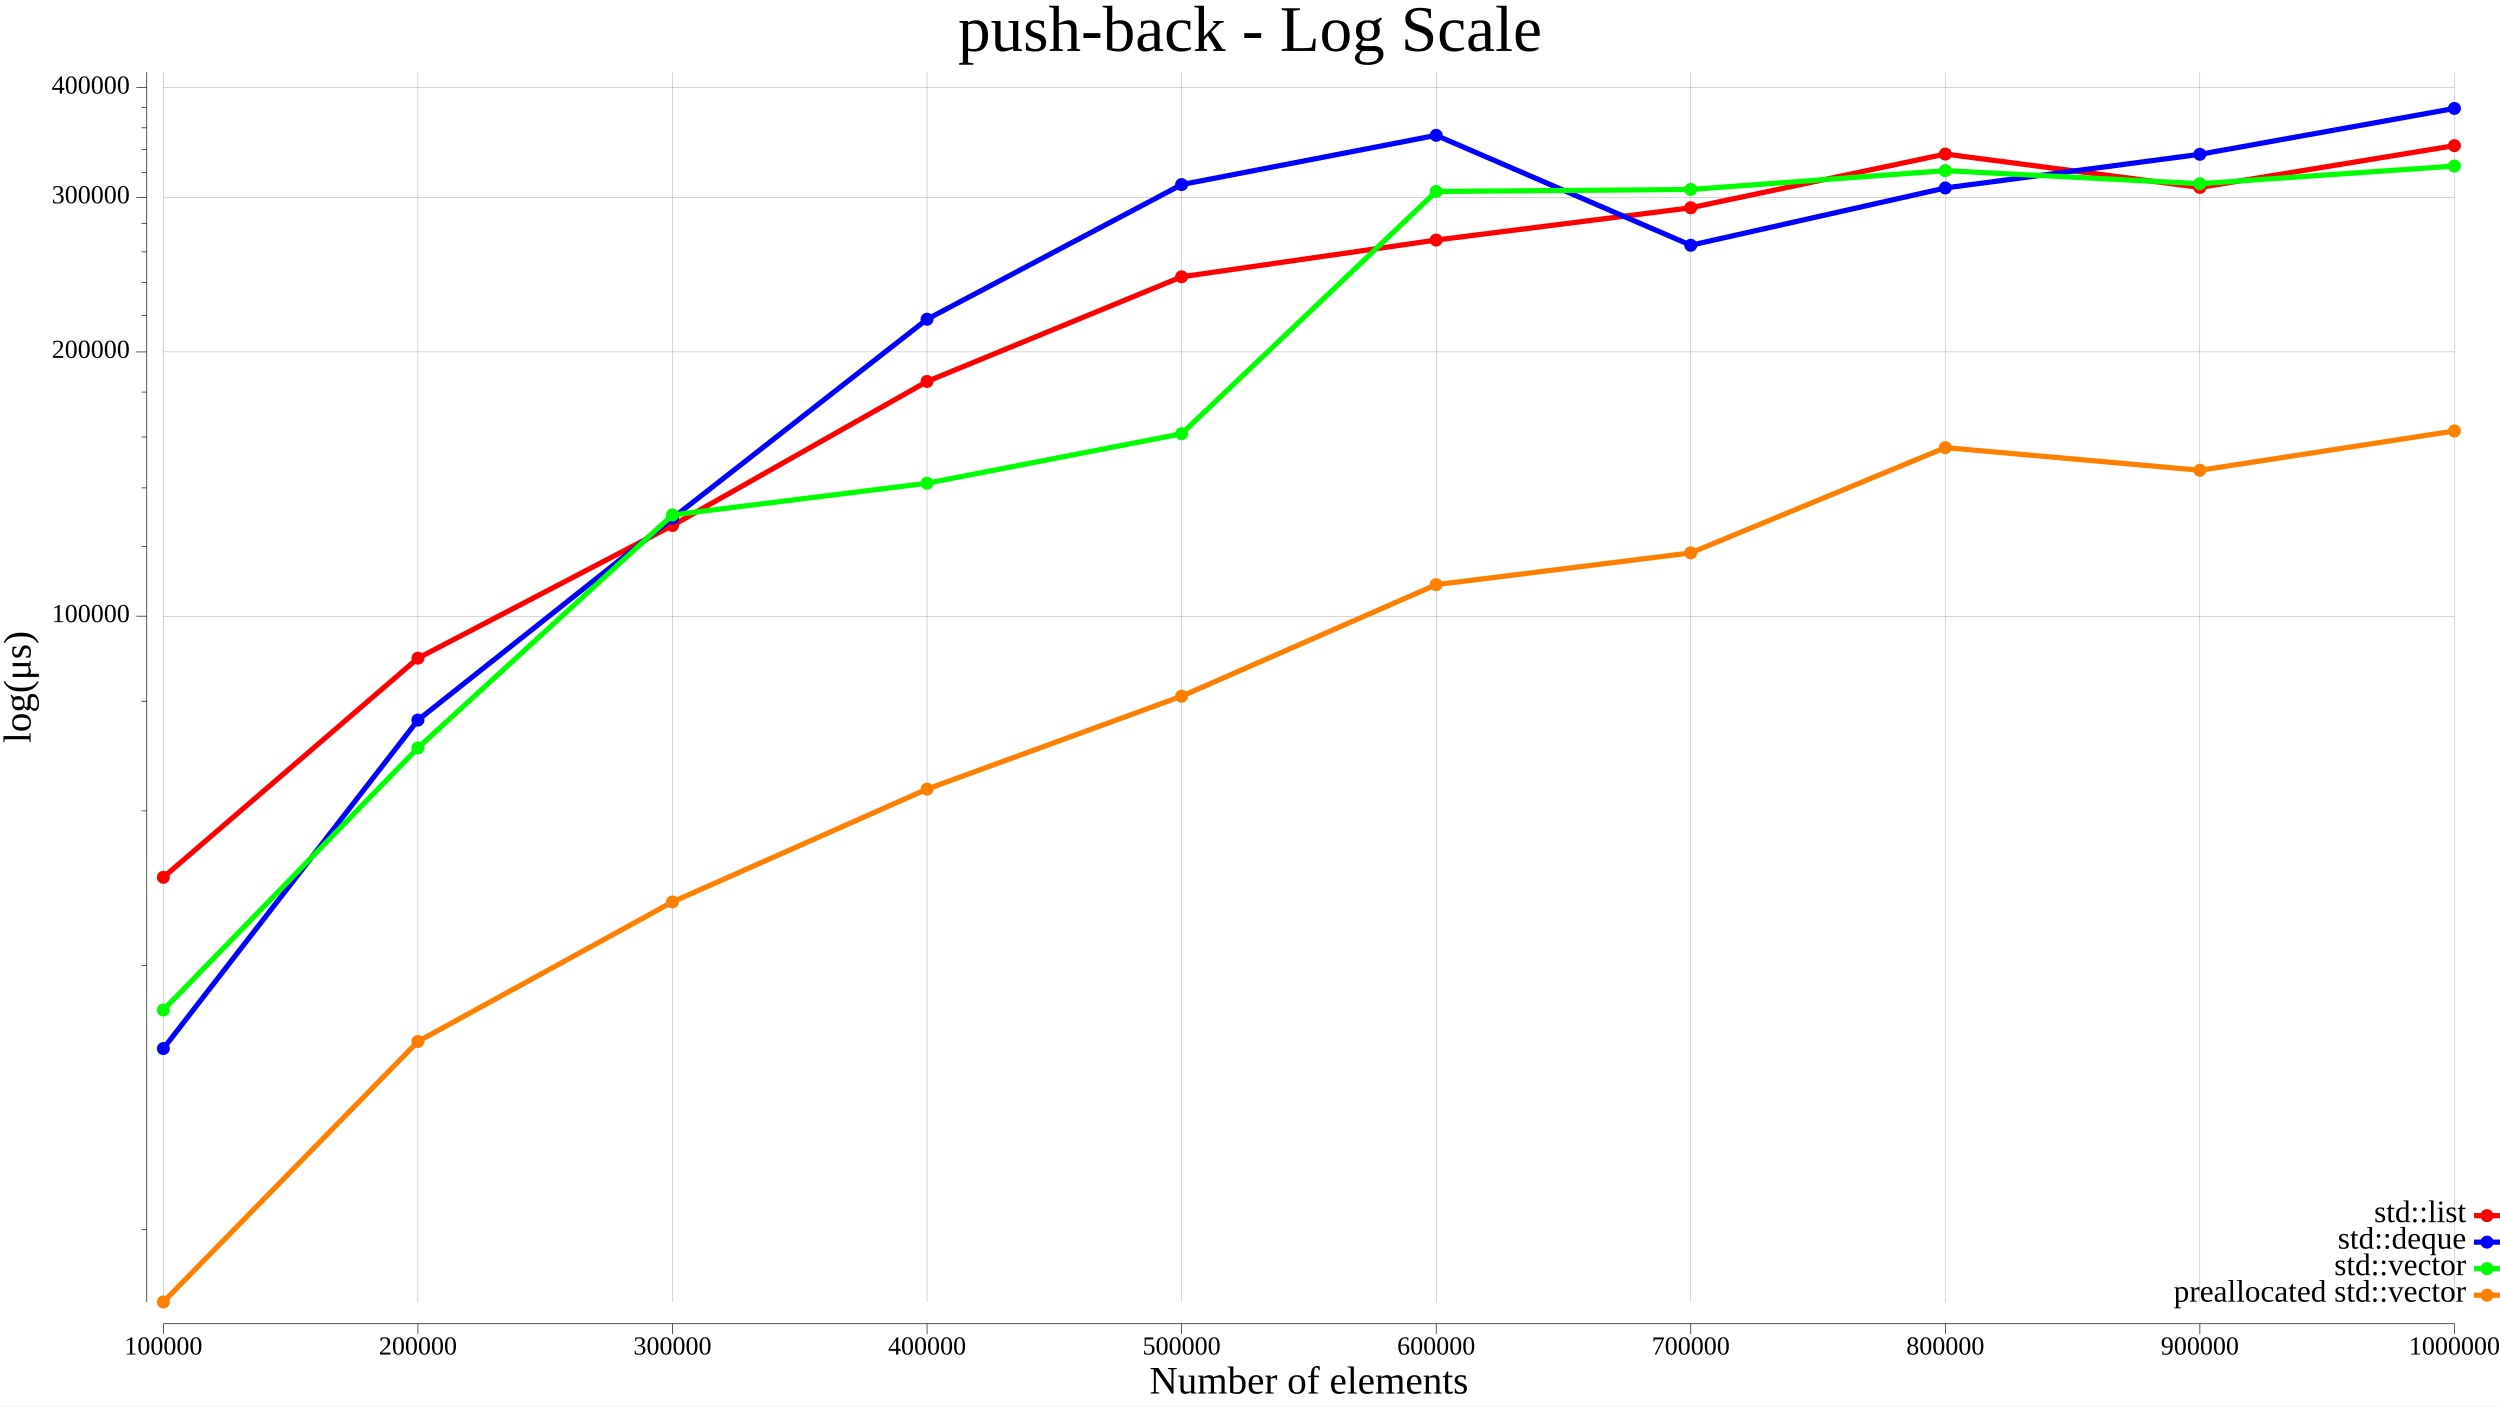
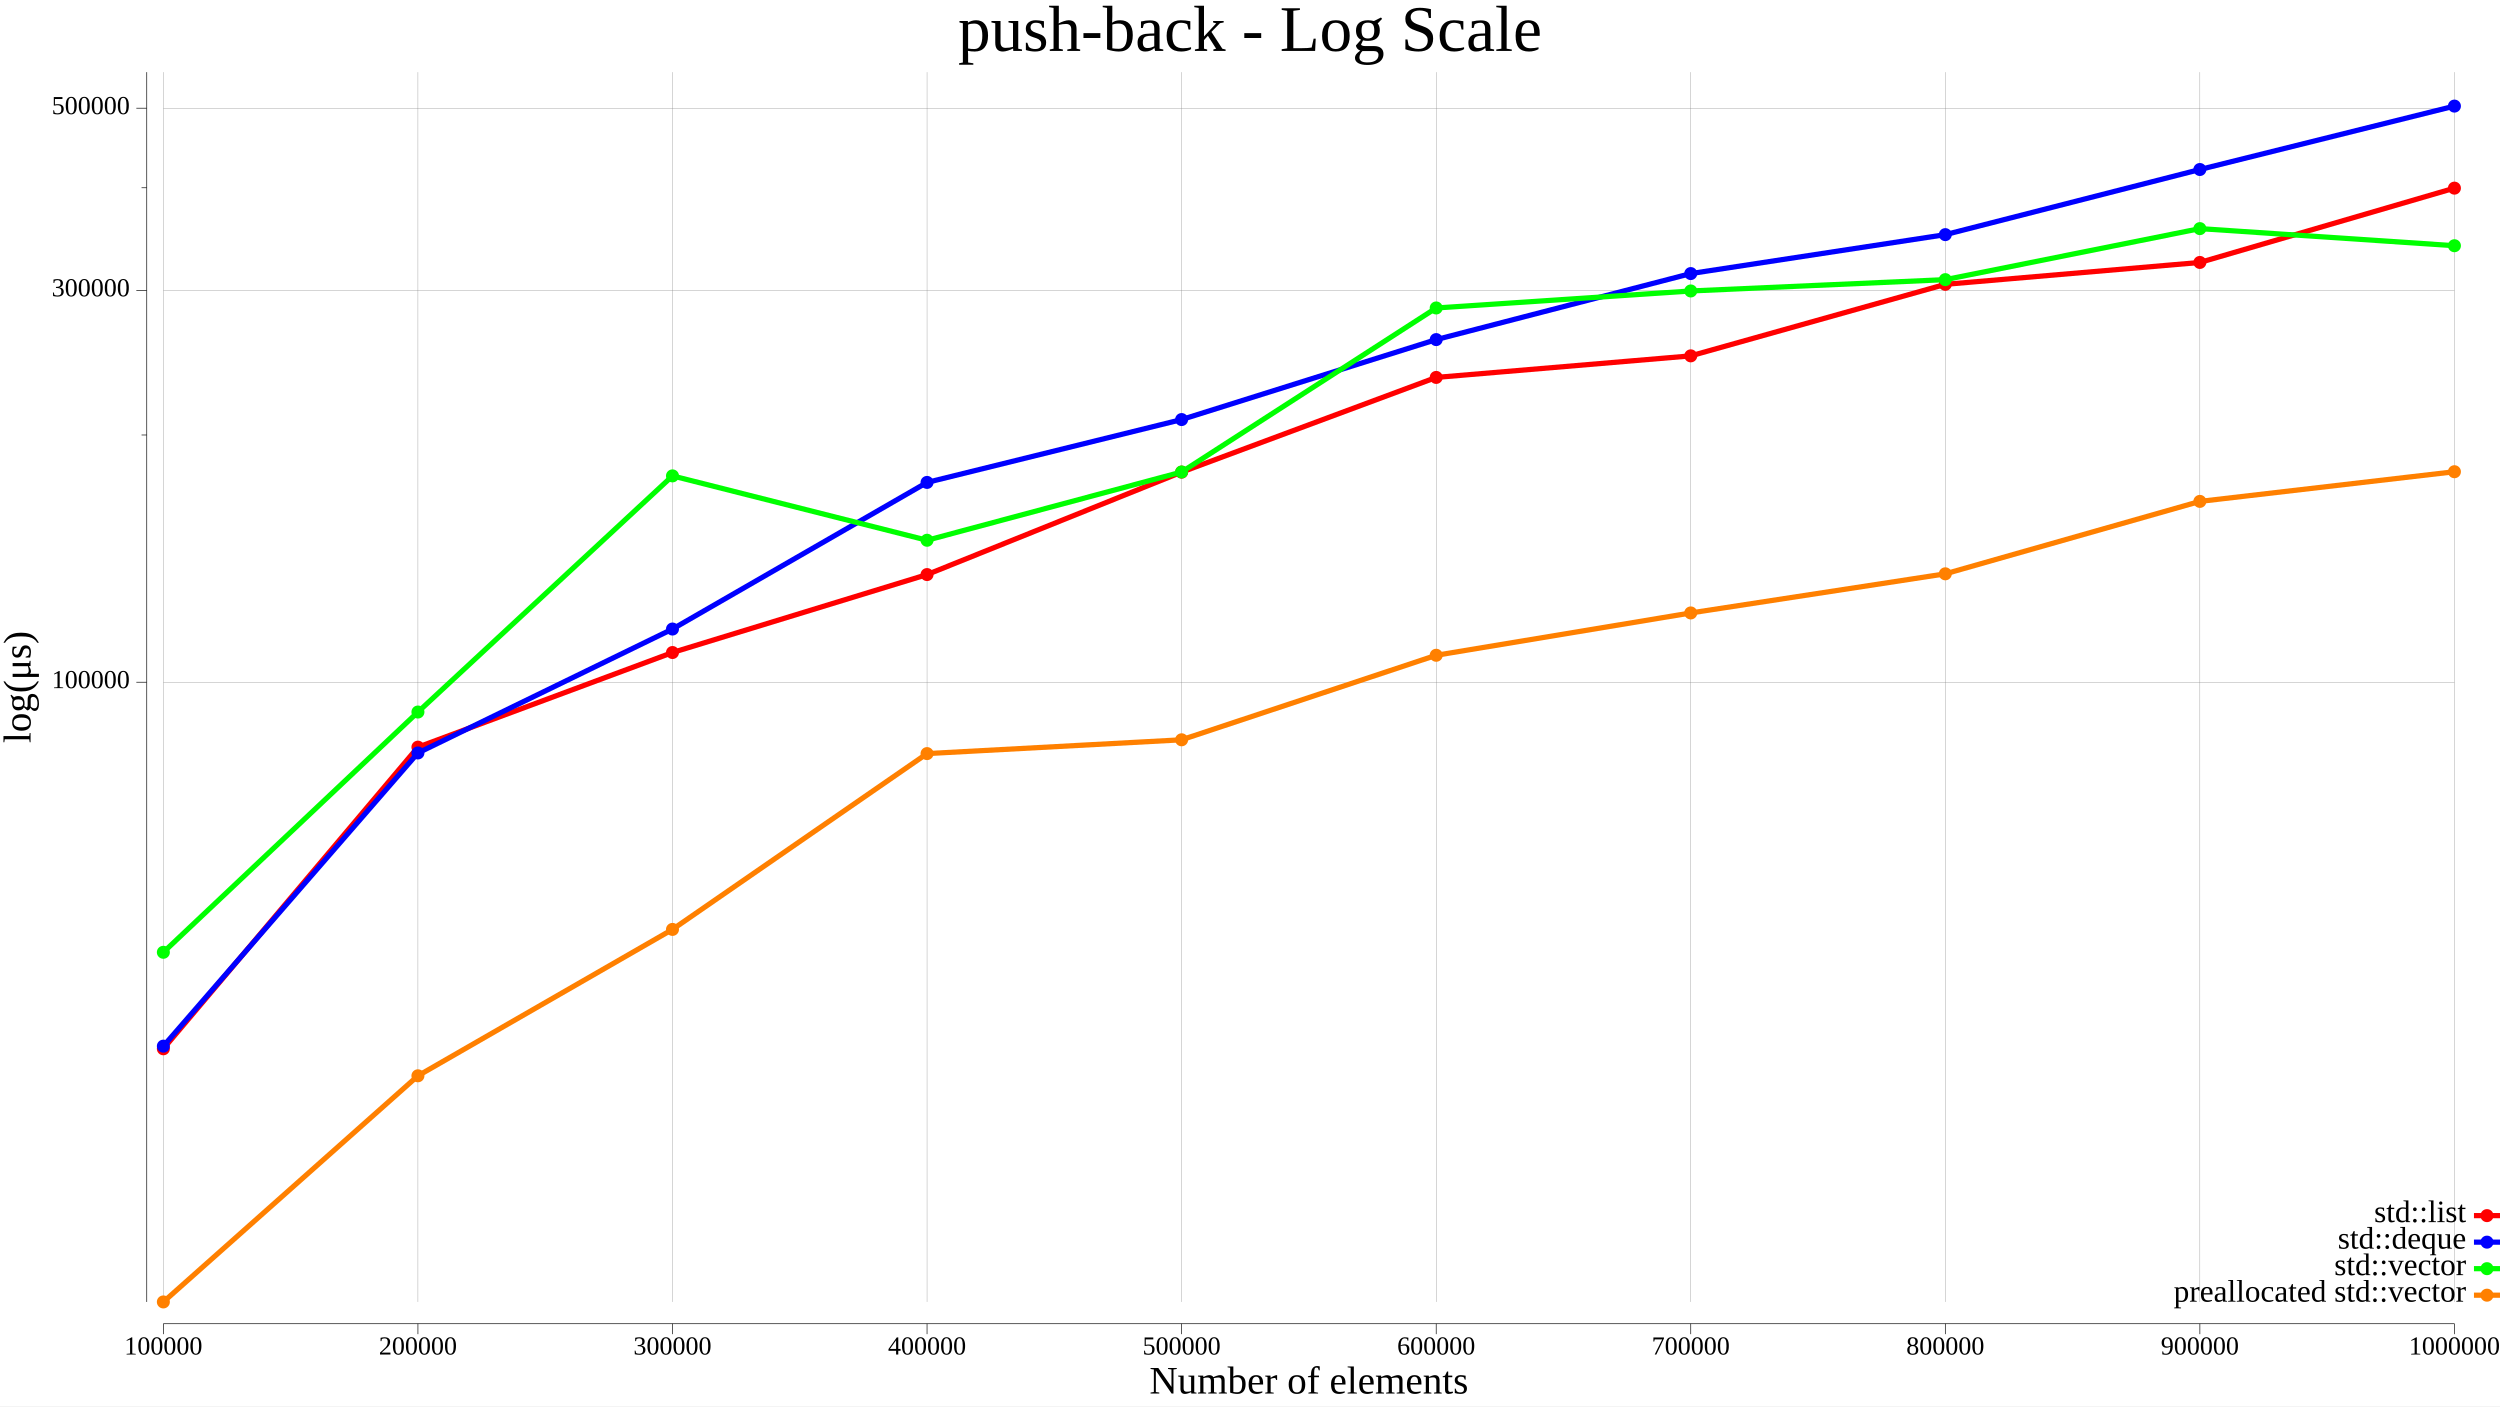
<svg xmlns="http://www.w3.org/2000/svg" width="1920pt" height="1080pt" viewBox="0 0 1920 1080">
  <g transform="scale(1, -1) translate(0, -1080)">
    <path d="M0,0L1920,0L1920,1080L0,1080Z" style="fill:#FFFFFF" />
    <text x="735.77" y="-1040.9" transform="scale(1, -1)" style="font-family:Liberation Serif;font-variant:normal;font-weight:normal;font-style:normal;font-size:50px">push-back - Log Scale</text>
    <text x="882.77" y="-9.756" transform="scale(1, -1)" style="font-family:Liberation Serif;font-variant:normal;font-weight:normal;font-style:normal;font-size:30px">Number of elements</text>
    <text x="95.462" y="-39.727" transform="scale(1, -1)" style="font-family:Liberation Serif;font-variant:normal;font-weight:normal;font-style:normal;font-size:20px">100000</text>
    <text x="290.97" y="-39.727" transform="scale(1, -1)" style="font-family:Liberation Serif;font-variant:normal;font-weight:normal;font-style:normal;font-size:20px">200000</text>
    <text x="486.47" y="-39.727" transform="scale(1, -1)" style="font-family:Liberation Serif;font-variant:normal;font-weight:normal;font-style:normal;font-size:20px">300000</text>
    <text x="681.97" y="-39.727" transform="scale(1, -1)" style="font-family:Liberation Serif;font-variant:normal;font-weight:normal;font-style:normal;font-size:20px">400000</text>
    <text x="877.48" y="-39.727" transform="scale(1, -1)" style="font-family:Liberation Serif;font-variant:normal;font-weight:normal;font-style:normal;font-size:20px">500000</text>
    <text x="1073" y="-39.727" transform="scale(1, -1)" style="font-family:Liberation Serif;font-variant:normal;font-weight:normal;font-style:normal;font-size:20px">600000</text>
    <text x="1268.5" y="-39.727" transform="scale(1, -1)" style="font-family:Liberation Serif;font-variant:normal;font-weight:normal;font-style:normal;font-size:20px">700000</text>
    <text x="1464" y="-39.727" transform="scale(1, -1)" style="font-family:Liberation Serif;font-variant:normal;font-weight:normal;font-style:normal;font-size:20px">800000</text>
    <text x="1659.5" y="-39.727" transform="scale(1, -1)" style="font-family:Liberation Serif;font-variant:normal;font-weight:normal;font-style:normal;font-size:20px">900000</text>
    <text x="1850" y="-39.727" transform="scale(1, -1)" style="font-family:Liberation Serif;font-variant:normal;font-weight:normal;font-style:normal;font-size:20px">1000000</text>
    <path d="M125.46,55.371L125.46,63.371" style="fill:none;stroke:#000000;stroke-width:0.5" />
    <path d="M320.97,55.371L320.97,63.371" style="fill:none;stroke:#000000;stroke-width:0.5" />
    <path d="M516.47,55.371L516.47,63.371" style="fill:none;stroke:#000000;stroke-width:0.5" />
    <path d="M711.97,55.371L711.97,63.371" style="fill:none;stroke:#000000;stroke-width:0.5" />
    <path d="M907.48,55.371L907.48,63.371" style="fill:none;stroke:#000000;stroke-width:0.5" />
    <path d="M1103,55.371L1103,63.371" style="fill:none;stroke:#000000;stroke-width:0.5" />
    <path d="M1298.5,55.371L1298.5,63.371" style="fill:none;stroke:#000000;stroke-width:0.5" />
    <path d="M1494,55.371L1494,63.371" style="fill:none;stroke:#000000;stroke-width:0.5" />
    <path d="M1689.5,55.371L1689.5,63.371" style="fill:none;stroke:#000000;stroke-width:0.5" />
    <path d="M1885,55.371L1885,63.371" style="fill:none;stroke:#000000;stroke-width:0.5" />
    <path d="M125.46,63.371L1885,63.371" style="fill:none;stroke:#000000;stroke-width:0.5" />
    <g transform="rotate(90)">
      <text x="509.33" y="23.467" transform="scale(1, -1)" style="font-family:Liberation Serif;font-variant:normal;font-weight:normal;font-style:normal;font-size:30px">log(μs)</text>
    </g>
-     <text x="39.712" y="-602.21" transform="scale(1, -1)" style="font-family:Liberation Serif;font-variant:normal;font-weight:normal;font-style:normal;font-size:20px">100000</text>
-     <text x="39.712" y="-805.15" transform="scale(1, -1)" style="font-family:Liberation Serif;font-variant:normal;font-weight:normal;font-style:normal;font-size:20px">200000</text>
-     <text x="39.712" y="-923.87" transform="scale(1, -1)" style="font-family:Liberation Serif;font-variant:normal;font-weight:normal;font-style:normal;font-size:20px">300000</text>
-     <text x="39.712" y="-1008.1" transform="scale(1, -1)" style="font-family:Liberation Serif;font-variant:normal;font-weight:normal;font-style:normal;font-size:20px">400000</text>
-     <path d="M104.71,606.78L112.71,606.78" style="fill:none;stroke:#000000;stroke-width:0.5" />
-     <path d="M104.71,809.72L112.71,809.72" style="fill:none;stroke:#000000;stroke-width:0.5" />
-     <path d="M104.71,928.44L112.71,928.44" style="fill:none;stroke:#000000;stroke-width:0.5" />
-     <path d="M104.71,1012.7L112.71,1012.7" style="fill:none;stroke:#000000;stroke-width:0.5" />
-     <path d="M108.71,135.57L112.71,135.57" style="fill:none;stroke:#000000;stroke-width:0.5" />
-     <path d="M108.71,338.51L112.71,338.51" style="fill:none;stroke:#000000;stroke-width:0.5" />
-     <path d="M108.71,457.22L112.71,457.22" style="fill:none;stroke:#000000;stroke-width:0.5" />
-     <path d="M108.71,541.45L112.71,541.45" style="fill:none;stroke:#000000;stroke-width:0.5" />
-     <path d="M108.71,660.16L112.71,660.16" style="fill:none;stroke:#000000;stroke-width:0.5" />
-     <path d="M108.71,705.3L112.71,705.3" style="fill:none;stroke:#000000;stroke-width:0.5" />
-     <path d="M108.71,744.39L112.71,744.39" style="fill:none;stroke:#000000;stroke-width:0.5" />
-     <path d="M108.71,778.88L112.71,778.88" style="fill:none;stroke:#000000;stroke-width:0.5" />
-     <path d="M108.71,837.63L112.71,837.63" style="fill:none;stroke:#000000;stroke-width:0.5" />
-     <path d="M108.71,863.11L112.71,863.11" style="fill:none;stroke:#000000;stroke-width:0.5" />
-     <path d="M108.71,886.54L112.71,886.54" style="fill:none;stroke:#000000;stroke-width:0.5" />
-     <path d="M108.71,908.24L112.71,908.24" style="fill:none;stroke:#000000;stroke-width:0.5" />
-     <path d="M108.71,947.33L112.71,947.33" style="fill:none;stroke:#000000;stroke-width:0.5" />
-     <path d="M108.71,965.08L112.71,965.08" style="fill:none;stroke:#000000;stroke-width:0.5" />
-     <path d="M108.71,981.82L112.71,981.82" style="fill:none;stroke:#000000;stroke-width:0.5" />
-     <path d="M108.71,997.65L112.71,997.65" style="fill:none;stroke:#000000;stroke-width:0.5" />
+     <text x="39.712" y="-551.49" transform="scale(1, -1)" style="font-family:Liberation Serif;font-variant:normal;font-weight:normal;font-style:normal;font-size:20px">100000</text>
+     <text x="39.712" y="-852.42" transform="scale(1, -1)" style="font-family:Liberation Serif;font-variant:normal;font-weight:normal;font-style:normal;font-size:20px">300000</text>
+     <text x="39.712" y="-992.34" transform="scale(1, -1)" style="font-family:Liberation Serif;font-variant:normal;font-weight:normal;font-style:normal;font-size:20px">500000</text>
+     <path d="M104.71,556.06L112.71,556.06" style="fill:none;stroke:#000000;stroke-width:0.5" />
+     <path d="M104.71,856.99L112.71,856.99" style="fill:none;stroke:#000000;stroke-width:0.5" />
+     <path d="M104.71,996.91L112.71,996.91" style="fill:none;stroke:#000000;stroke-width:0.5" />
+     <path d="M108.71,745.93L112.71,745.93" style="fill:none;stroke:#000000;stroke-width:0.5" />
+     <path d="M108.71,935.79L112.71,935.79" style="fill:none;stroke:#000000;stroke-width:0.5" />
    <path d="M112.71,80.11L112.71,1024.6" style="fill:none;stroke:#000000;stroke-width:0.5" />
    <path d="M125.46,80.11L125.46,1024.6" style="fill:none;stroke:#808080;stroke-width:0.25" />
    <path d="M320.97,80.11L320.97,1024.6" style="fill:none;stroke:#808080;stroke-width:0.25" />
    <path d="M516.47,80.11L516.47,1024.6" style="fill:none;stroke:#808080;stroke-width:0.25" />
    <path d="M711.97,80.11L711.97,1024.6" style="fill:none;stroke:#808080;stroke-width:0.25" />
    <path d="M907.48,80.11L907.48,1024.6" style="fill:none;stroke:#808080;stroke-width:0.25" />
    <path d="M1103,80.11L1103,1024.6" style="fill:none;stroke:#808080;stroke-width:0.25" />
    <path d="M1298.5,80.11L1298.5,1024.6" style="fill:none;stroke:#808080;stroke-width:0.25" />
    <path d="M1494,80.11L1494,1024.6" style="fill:none;stroke:#808080;stroke-width:0.25" />
    <path d="M1689.5,80.11L1689.5,1024.6" style="fill:none;stroke:#808080;stroke-width:0.25" />
    <path d="M1885,80.11L1885,1024.6" style="fill:none;stroke:#808080;stroke-width:0.25" />
-     <path d="M125.46,606.78L1885,606.78" style="fill:none;stroke:#808080;stroke-width:0.25" />
-     <path d="M125.46,809.72L1885,809.72" style="fill:none;stroke:#808080;stroke-width:0.25" />
-     <path d="M125.46,928.44L1885,928.44" style="fill:none;stroke:#808080;stroke-width:0.25" />
-     <path d="M125.46,1012.7L1885,1012.7" style="fill:none;stroke:#808080;stroke-width:0.25" />
-     <path d="M125.46,406.23L320.97,574.51L516.47,676.45L711.97,787.03L907.48,867.42L1103,895.66L1298.5,920.45L1494,961.69L1689.5,936.04L1885,968.15" style="fill:none;stroke:#FF0000;stroke-width:4" />
-     <path d="M130.46,406.23A5,5 0 1 1 120.46,406.23A5,5 0 1 1 130.46,406.23Z" style="fill:#FF0000" />
-     <path d="M325.97,574.51A5,5 0 1 1 315.97,574.51A5,5 0 1 1 325.97,574.51Z" style="fill:#FF0000" />
-     <path d="M521.47,676.45A5,5 0 1 1 511.47,676.45A5,5 0 1 1 521.47,676.45Z" style="fill:#FF0000" />
-     <path d="M716.97,787.03A5,5 0 1 1 706.97,787.03A5,5 0 1 1 716.97,787.03Z" style="fill:#FF0000" />
-     <path d="M912.48,867.42A5,5 0 1 1 902.48,867.42A5,5 0 1 1 912.48,867.42Z" style="fill:#FF0000" />
-     <path d="M1108,895.66A5,5 0 1 1 1098,895.66A5,5 0 1 1 1108,895.66Z" style="fill:#FF0000" />
-     <path d="M1303.5,920.45A5,5 0 1 1 1293.5,920.45A5,5 0 1 1 1303.5,920.45Z" style="fill:#FF0000" />
-     <path d="M1499,961.69A5,5 0 1 1 1489,961.69A5,5 0 1 1 1499,961.69Z" style="fill:#FF0000" />
-     <path d="M1694.5,936.04A5,5 0 1 1 1684.5,936.04A5,5 0 1 1 1694.5,936.04Z" style="fill:#FF0000" />
-     <path d="M1890,968.15A5,5 0 1 1 1880,968.15A5,5 0 1 1 1890,968.15Z" style="fill:#FF0000" />
-     <path d="M125.46,274.7L320.97,526.99L516.47,682.02L711.97,834.83L907.48,938.24L1103,976.06L1298.5,891.65L1494,935.65L1689.5,961.5L1885,996.72" style="fill:none;stroke:#0000FF;stroke-width:4" />
-     <path d="M130.46,274.7A5,5 0 1 1 120.46,274.7A5,5 0 1 1 130.46,274.7Z" style="fill:#0000FF" />
-     <path d="M325.97,526.99A5,5 0 1 1 315.97,526.99A5,5 0 1 1 325.97,526.99Z" style="fill:#0000FF" />
-     <path d="M521.47,682.02A5,5 0 1 1 511.47,682.02A5,5 0 1 1 521.47,682.02Z" style="fill:#0000FF" />
-     <path d="M716.97,834.83A5,5 0 1 1 706.97,834.83A5,5 0 1 1 716.97,834.83Z" style="fill:#0000FF" />
-     <path d="M912.48,938.24A5,5 0 1 1 902.48,938.24A5,5 0 1 1 912.48,938.24Z" style="fill:#0000FF" />
-     <path d="M1108,976.06A5,5 0 1 1 1098,976.06A5,5 0 1 1 1108,976.06Z" style="fill:#0000FF" />
-     <path d="M1303.5,891.65A5,5 0 1 1 1293.5,891.65A5,5 0 1 1 1303.5,891.65Z" style="fill:#0000FF" />
-     <path d="M1499,935.65A5,5 0 1 1 1489,935.65A5,5 0 1 1 1499,935.65Z" style="fill:#0000FF" />
-     <path d="M1694.5,961.5A5,5 0 1 1 1684.5,961.5A5,5 0 1 1 1694.5,961.5Z" style="fill:#0000FF" />
-     <path d="M1890,996.72A5,5 0 1 1 1880,996.72A5,5 0 1 1 1890,996.72Z" style="fill:#0000FF" />
-     <path d="M125.46,304.32L320.97,505.6L516.47,684.51L711.97,708.89L907.48,746.87L1103,932.94L1298.5,934.5L1494,948.93L1689.5,938.92L1885,952.46" style="fill:none;stroke:#00FF00;stroke-width:4" />
-     <path d="M130.46,304.32A5,5 0 1 1 120.46,304.32A5,5 0 1 1 130.46,304.32Z" style="fill:#00FF00" />
-     <path d="M325.97,505.6A5,5 0 1 1 315.97,505.6A5,5 0 1 1 325.97,505.6Z" style="fill:#00FF00" />
-     <path d="M521.47,684.51A5,5 0 1 1 511.47,684.51A5,5 0 1 1 521.47,684.51Z" style="fill:#00FF00" />
-     <path d="M716.97,708.89A5,5 0 1 1 706.97,708.89A5,5 0 1 1 716.97,708.89Z" style="fill:#00FF00" />
-     <path d="M912.48,746.87A5,5 0 1 1 902.48,746.87A5,5 0 1 1 912.48,746.87Z" style="fill:#00FF00" />
-     <path d="M1108,932.94A5,5 0 1 1 1098,932.94A5,5 0 1 1 1108,932.94Z" style="fill:#00FF00" />
-     <path d="M1303.5,934.5A5,5 0 1 1 1293.5,934.5A5,5 0 1 1 1303.5,934.5Z" style="fill:#00FF00" />
-     <path d="M1499,948.93A5,5 0 1 1 1489,948.93A5,5 0 1 1 1499,948.93Z" style="fill:#00FF00" />
-     <path d="M1694.5,938.92A5,5 0 1 1 1684.5,938.92A5,5 0 1 1 1694.5,938.92Z" style="fill:#00FF00" />
-     <path d="M1890,952.46A5,5 0 1 1 1880,952.46A5,5 0 1 1 1890,952.46Z" style="fill:#00FF00" />
-     <path d="M125.46,80.11L320.97,280.12L516.47,387.31L711.97,473.97L907.48,545.32L1103,630.99L1298.5,655.39L1494,736.22L1689.5,718.84L1885,749.03" style="fill:none;stroke:#FF8000;stroke-width:4" />
+     <path d="M125.46,556.06L1885,556.06" style="fill:none;stroke:#808080;stroke-width:0.25" />
+     <path d="M125.46,856.99L1885,856.99" style="fill:none;stroke:#808080;stroke-width:0.25" />
+     <path d="M125.46,996.91L1885,996.91" style="fill:none;stroke:#808080;stroke-width:0.25" />
+     <path d="M125.46,274.54L320.97,506.18L516.47,578.86L711.97,638.73L907.48,717.41L1103,790.14L1298.5,806.7L1494,861.63L1689.5,878.44L1885,935.51" style="fill:none;stroke:#FF0000;stroke-width:4" />
+     <path d="M130.46,274.54A5,5 0 1 1 120.46,274.54A5,5 0 1 1 130.46,274.54Z" style="fill:#FF0000" />
+     <path d="M325.97,506.18A5,5 0 1 1 315.97,506.18A5,5 0 1 1 325.97,506.18Z" style="fill:#FF0000" />
+     <path d="M521.47,578.86A5,5 0 1 1 511.47,578.86A5,5 0 1 1 521.47,578.86Z" style="fill:#FF0000" />
+     <path d="M716.97,638.73A5,5 0 1 1 706.97,638.73A5,5 0 1 1 716.97,638.73Z" style="fill:#FF0000" />
+     <path d="M912.48,717.41A5,5 0 1 1 902.48,717.41A5,5 0 1 1 912.48,717.41Z" style="fill:#FF0000" />
+     <path d="M1108,790.14A5,5 0 1 1 1098,790.14A5,5 0 1 1 1108,790.14Z" style="fill:#FF0000" />
+     <path d="M1303.5,806.7A5,5 0 1 1 1293.5,806.7A5,5 0 1 1 1303.5,806.7Z" style="fill:#FF0000" />
+     <path d="M1499,861.63A5,5 0 1 1 1489,861.63A5,5 0 1 1 1499,861.63Z" style="fill:#FF0000" />
+     <path d="M1694.5,878.44A5,5 0 1 1 1684.5,878.44A5,5 0 1 1 1694.5,878.44Z" style="fill:#FF0000" />
+     <path d="M1890,935.51A5,5 0 1 1 1880,935.51A5,5 0 1 1 1890,935.51Z" style="fill:#FF0000" />
+     <path d="M125.46,276.56L320.97,501.73L516.47,596.9L711.97,709.5L907.48,757.78L1103,819.19L1298.5,869.9L1494,899.8L1689.5,949.82L1885,998.52" style="fill:none;stroke:#0000FF;stroke-width:4" />
+     <path d="M130.46,276.56A5,5 0 1 1 120.46,276.56A5,5 0 1 1 130.46,276.56Z" style="fill:#0000FF" />
+     <path d="M325.97,501.73A5,5 0 1 1 315.97,501.73A5,5 0 1 1 325.97,501.73Z" style="fill:#0000FF" />
+     <path d="M521.47,596.9A5,5 0 1 1 511.47,596.9A5,5 0 1 1 521.47,596.9Z" style="fill:#0000FF" />
+     <path d="M716.97,709.5A5,5 0 1 1 706.97,709.5A5,5 0 1 1 716.97,709.5Z" style="fill:#0000FF" />
+     <path d="M912.48,757.78A5,5 0 1 1 902.48,757.78A5,5 0 1 1 912.48,757.78Z" style="fill:#0000FF" />
+     <path d="M1108,819.19A5,5 0 1 1 1098,819.19A5,5 0 1 1 1108,819.19Z" style="fill:#0000FF" />
+     <path d="M1303.5,869.9A5,5 0 1 1 1293.5,869.9A5,5 0 1 1 1303.5,869.9Z" style="fill:#0000FF" />
+     <path d="M1499,899.8A5,5 0 1 1 1489,899.8A5,5 0 1 1 1499,899.8Z" style="fill:#0000FF" />
+     <path d="M1694.5,949.82A5,5 0 1 1 1684.5,949.82A5,5 0 1 1 1694.5,949.82Z" style="fill:#0000FF" />
+     <path d="M1890,998.52A5,5 0 1 1 1880,998.52A5,5 0 1 1 1890,998.52Z" style="fill:#0000FF" />
+     <path d="M125.46,348.64L320.97,533.16L516.47,714.52L711.97,665.08L907.48,717.51L1103,843.48L1298.5,856.54L1494,865.23L1689.5,904.42L1885,891.29" style="fill:none;stroke:#00FF00;stroke-width:4" />
+     <path d="M130.46,348.64A5,5 0 1 1 120.46,348.64A5,5 0 1 1 130.46,348.64Z" style="fill:#00FF00" />
+     <path d="M325.97,533.16A5,5 0 1 1 315.97,533.16A5,5 0 1 1 325.97,533.16Z" style="fill:#00FF00" />
+     <path d="M521.47,714.52A5,5 0 1 1 511.47,714.52A5,5 0 1 1 521.47,714.52Z" style="fill:#00FF00" />
+     <path d="M716.97,665.08A5,5 0 1 1 706.97,665.08A5,5 0 1 1 716.97,665.08Z" style="fill:#00FF00" />
+     <path d="M912.48,717.51A5,5 0 1 1 902.48,717.51A5,5 0 1 1 912.48,717.51Z" style="fill:#00FF00" />
+     <path d="M1108,843.48A5,5 0 1 1 1098,843.48A5,5 0 1 1 1108,843.48Z" style="fill:#00FF00" />
+     <path d="M1303.5,856.54A5,5 0 1 1 1293.5,856.54A5,5 0 1 1 1303.5,856.54Z" style="fill:#00FF00" />
+     <path d="M1499,865.23A5,5 0 1 1 1489,865.23A5,5 0 1 1 1499,865.23Z" style="fill:#00FF00" />
+     <path d="M1694.5,904.42A5,5 0 1 1 1684.5,904.42A5,5 0 1 1 1694.5,904.42Z" style="fill:#00FF00" />
+     <path d="M1890,891.29A5,5 0 1 1 1880,891.29A5,5 0 1 1 1890,891.29Z" style="fill:#00FF00" />
+     <path d="M125.46,80.11L320.97,253.79L516.47,366.21L711.97,501.24L907.48,511.84L1103,576.75L1298.5,609.26L1494,639.31L1689.5,694.93L1885,717.72" style="fill:none;stroke:#FF8000;stroke-width:4" />
    <path d="M130.46,80.11A5,5 0 1 1 120.46,80.11A5,5 0 1 1 130.46,80.11Z" style="fill:#FF8000" />
-     <path d="M325.97,280.12A5,5 0 1 1 315.97,280.12A5,5 0 1 1 325.97,280.12Z" style="fill:#FF8000" />
-     <path d="M521.47,387.31A5,5 0 1 1 511.47,387.31A5,5 0 1 1 521.47,387.31Z" style="fill:#FF8000" />
-     <path d="M716.97,473.97A5,5 0 1 1 706.97,473.97A5,5 0 1 1 716.97,473.97Z" style="fill:#FF8000" />
-     <path d="M912.48,545.32A5,5 0 1 1 902.48,545.32A5,5 0 1 1 912.48,545.32Z" style="fill:#FF8000" />
-     <path d="M1108,630.99A5,5 0 1 1 1098,630.99A5,5 0 1 1 1108,630.99Z" style="fill:#FF8000" />
-     <path d="M1303.5,655.39A5,5 0 1 1 1293.5,655.39A5,5 0 1 1 1303.5,655.39Z" style="fill:#FF8000" />
-     <path d="M1499,736.22A5,5 0 1 1 1489,736.22A5,5 0 1 1 1499,736.22Z" style="fill:#FF8000" />
-     <path d="M1694.5,718.84A5,5 0 1 1 1684.5,718.84A5,5 0 1 1 1694.5,718.84Z" style="fill:#FF8000" />
-     <path d="M1890,749.03A5,5 0 1 1 1880,749.03A5,5 0 1 1 1890,749.03Z" style="fill:#FF8000" />
+     <path d="M325.97,253.79A5,5 0 1 1 315.97,253.79A5,5 0 1 1 325.97,253.79Z" style="fill:#FF8000" />
+     <path d="M521.47,366.21A5,5 0 1 1 511.47,366.21A5,5 0 1 1 521.47,366.21Z" style="fill:#FF8000" />
+     <path d="M716.97,501.24A5,5 0 1 1 706.97,501.24A5,5 0 1 1 716.97,501.24Z" style="fill:#FF8000" />
+     <path d="M912.48,511.84A5,5 0 1 1 902.48,511.84A5,5 0 1 1 912.48,511.84Z" style="fill:#FF8000" />
+     <path d="M1108,576.75A5,5 0 1 1 1098,576.75A5,5 0 1 1 1108,576.75Z" style="fill:#FF8000" />
+     <path d="M1303.5,609.26A5,5 0 1 1 1293.5,609.26A5,5 0 1 1 1303.5,609.26Z" style="fill:#FF8000" />
+     <path d="M1499,639.31A5,5 0 1 1 1489,639.31A5,5 0 1 1 1499,639.31Z" style="fill:#FF8000" />
+     <path d="M1694.5,694.93A5,5 0 1 1 1684.5,694.93A5,5 0 1 1 1694.5,694.93Z" style="fill:#FF8000" />
+     <path d="M1890,717.72A5,5 0 1 1 1880,717.72A5,5 0 1 1 1890,717.72Z" style="fill:#FF8000" />
    <path d="M1900,146.4L1920,146.4" style="fill:none;stroke:#FF0000;stroke-width:4" />
    <path d="M1915,146.4A5,5 0 1 1 1905,146.4A5,5 0 1 1 1915,146.4Z" style="fill:#FF0000" />
    <text x="1823.3" y="-141.42" transform="scale(1, -1)" style="font-family:Liberation Serif;font-variant:normal;font-weight:normal;font-style:normal;font-size:24px">std::list</text>
    <path d="M1900,126.03L1920,126.03" style="fill:none;stroke:#0000FF;stroke-width:4" />
    <path d="M1915,126.03A5,5 0 1 1 1905,126.03A5,5 0 1 1 1915,126.03Z" style="fill:#0000FF" />
    <text x="1795.4" y="-121.05" transform="scale(1, -1)" style="font-family:Liberation Serif;font-variant:normal;font-weight:normal;font-style:normal;font-size:24px">std::deque</text>
    <path d="M1900,105.66L1920,105.66" style="fill:none;stroke:#00FF00;stroke-width:4" />
    <path d="M1915,105.66A5,5 0 1 1 1905,105.66A5,5 0 1 1 1915,105.66Z" style="fill:#00FF00" />
    <text x="1792.7" y="-100.69" transform="scale(1, -1)" style="font-family:Liberation Serif;font-variant:normal;font-weight:normal;font-style:normal;font-size:24px">std::vector</text>
    <path d="M1900,85.294L1920,85.294" style="fill:none;stroke:#FF8000;stroke-width:4" />
    <path d="M1915,85.294A5,5 0 1 1 1905,85.294A5,5 0 1 1 1915,85.294Z" style="fill:#FF8000" />
    <text x="1669.4" y="-80.319" transform="scale(1, -1)" style="font-family:Liberation Serif;font-variant:normal;font-weight:normal;font-style:normal;font-size:24px">preallocated std::vector</text>
  </g>
</svg>
